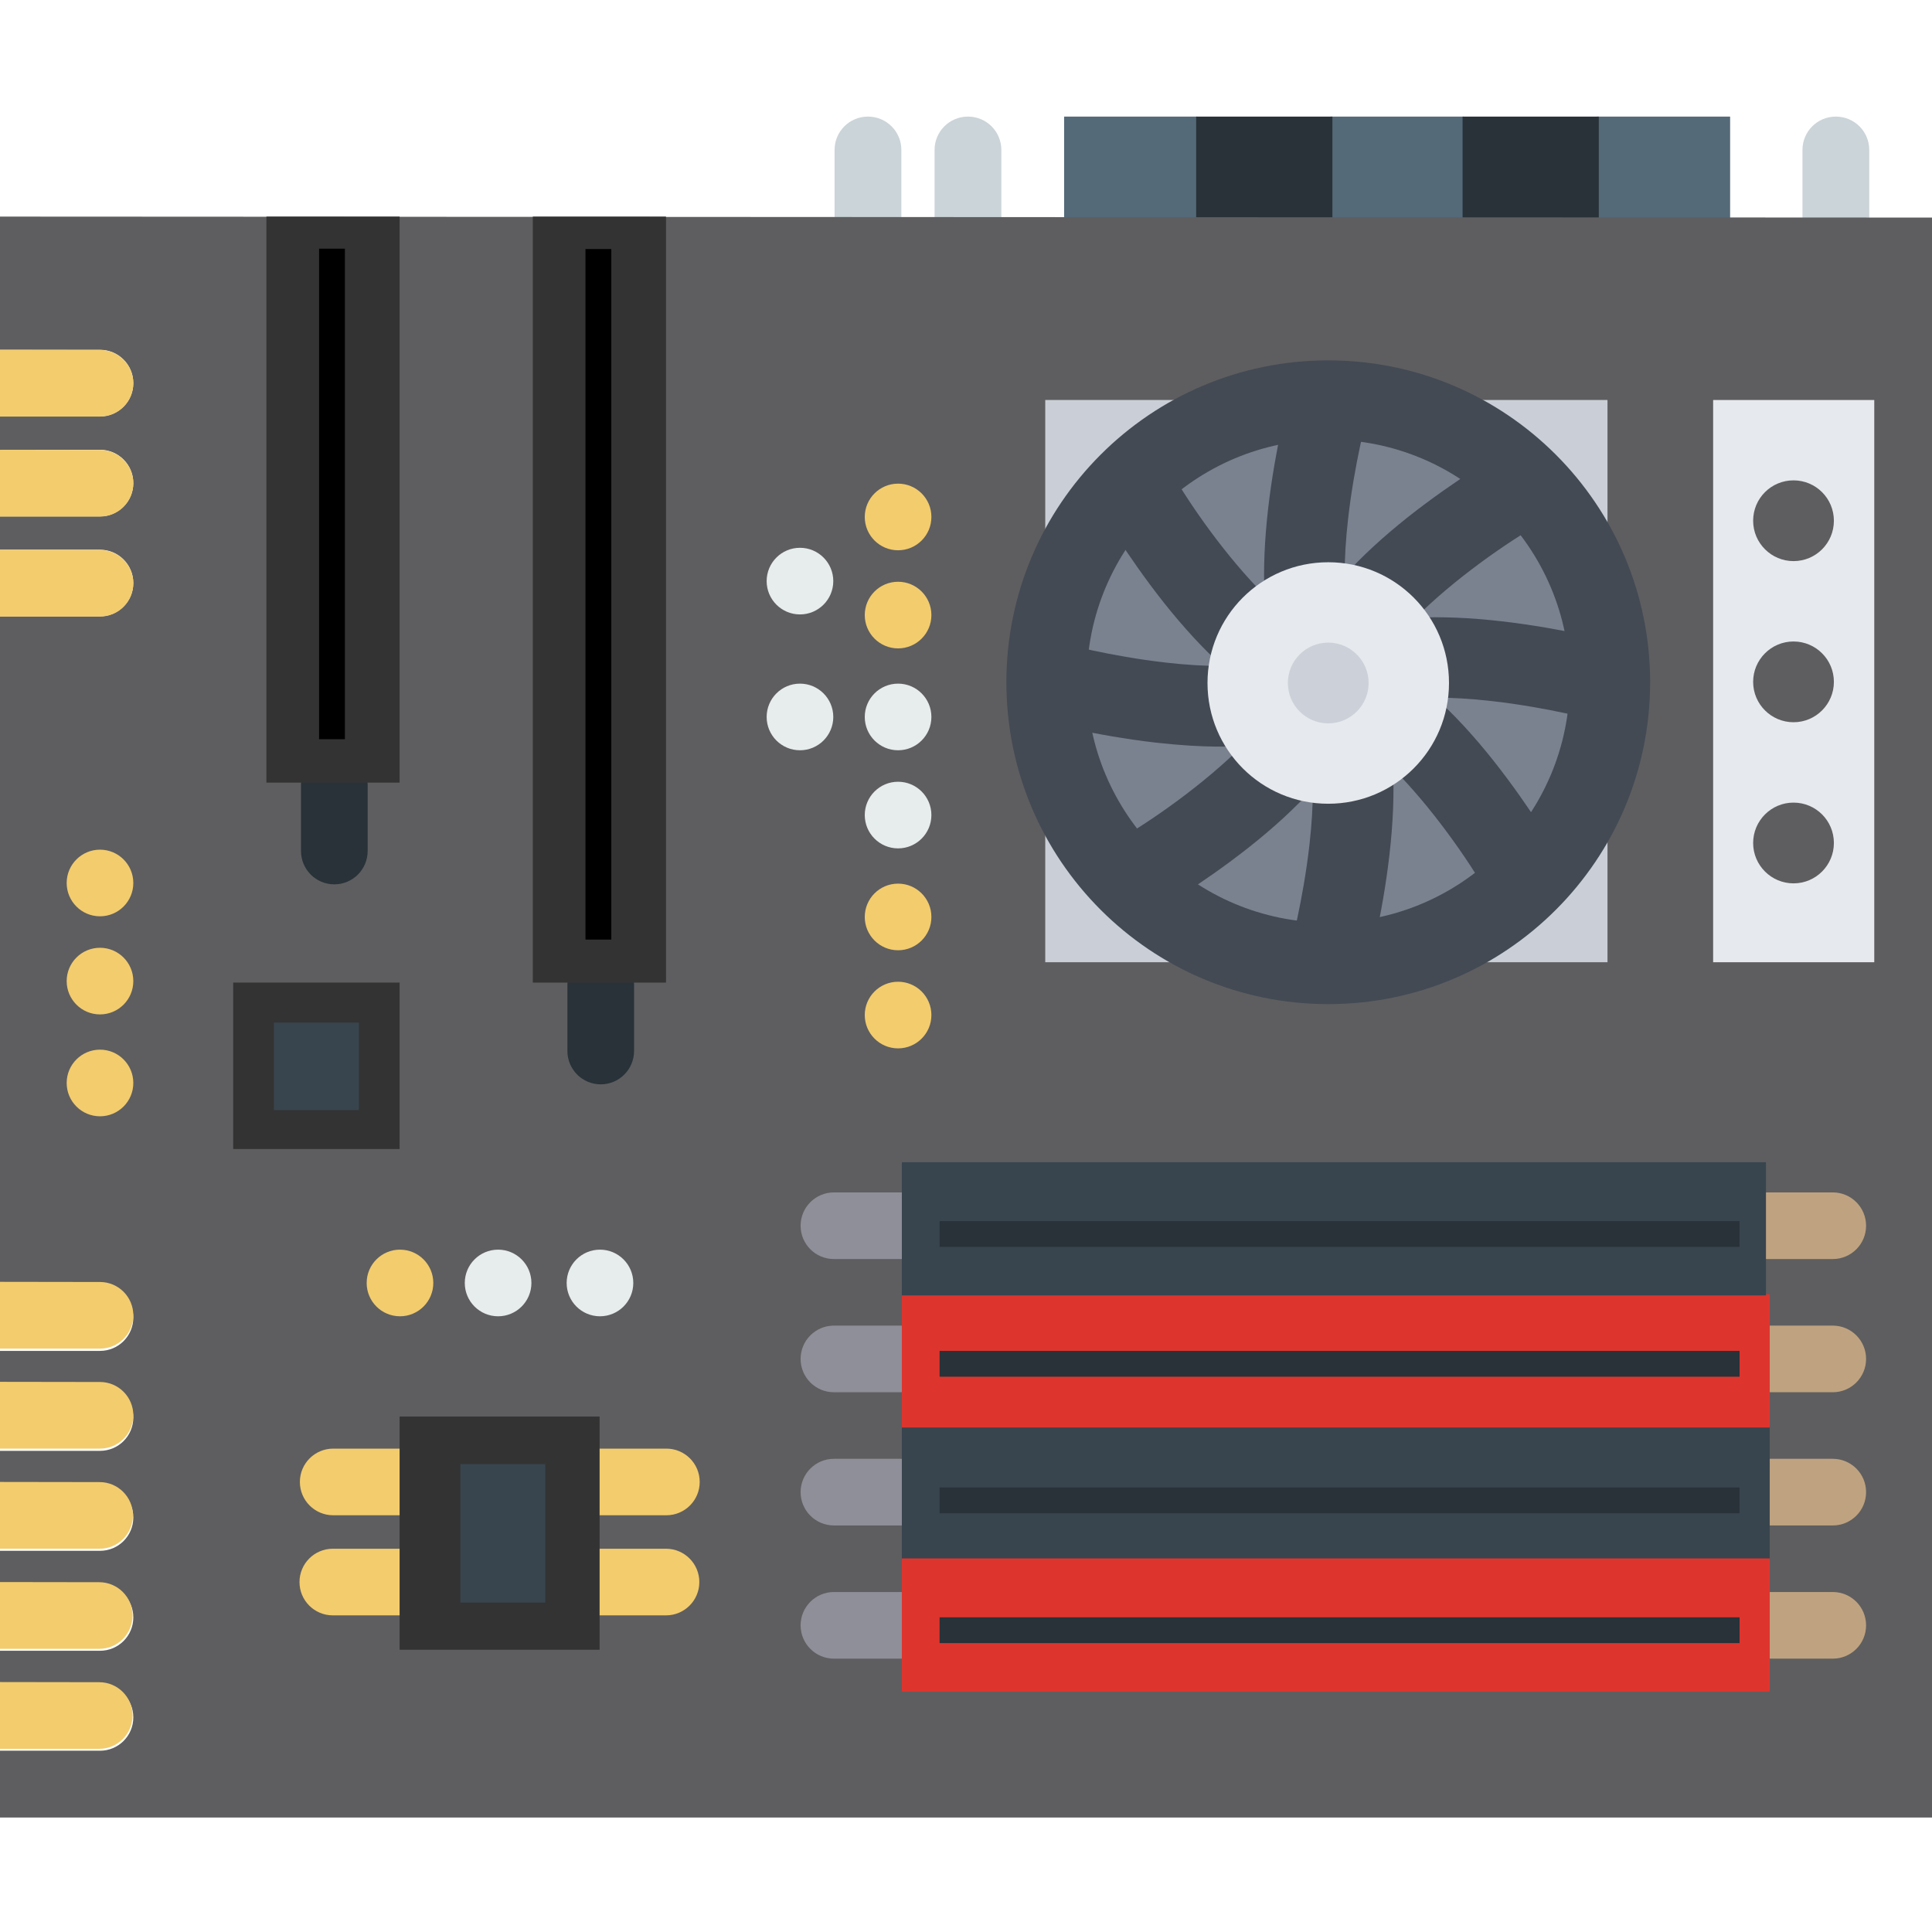
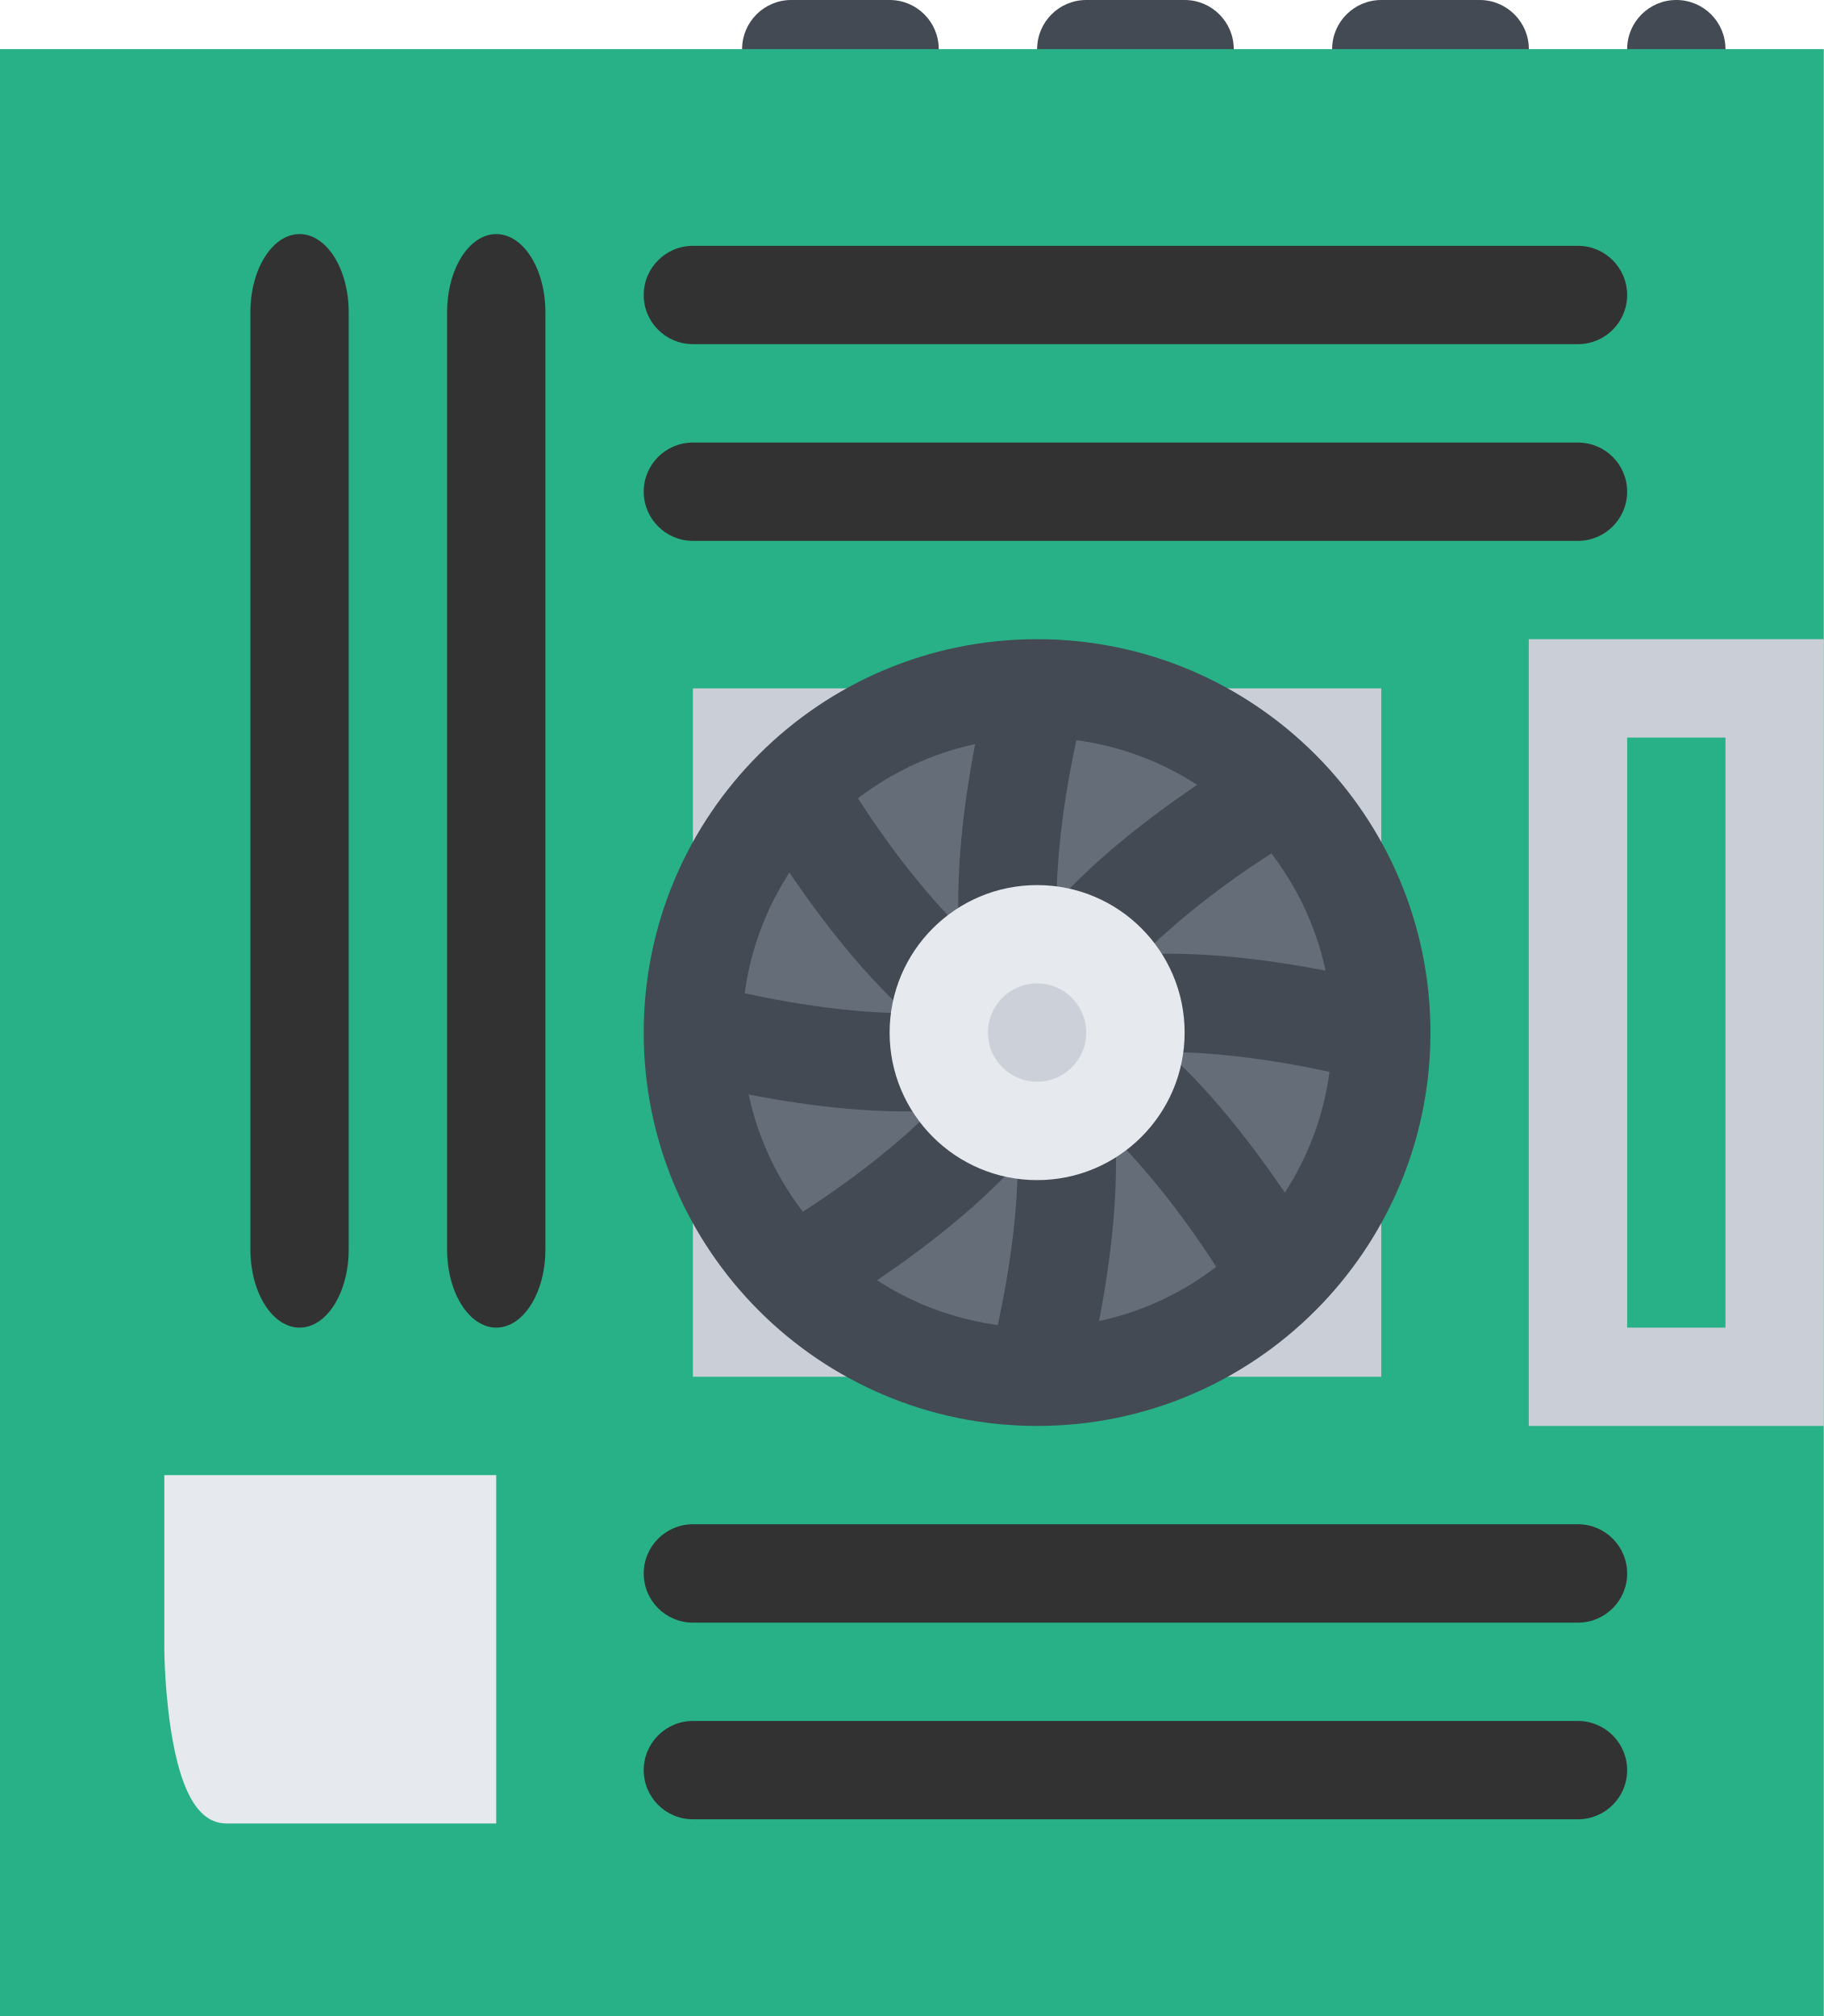
- <svg xmlns="http://www.w3.org/2000/svg" width="512" height="512" version="1.1" viewBox="0 0 512 512">
-   <path d="m230 30.9c-4.87 0-8.83 3.95-8.83 8.83v20.1h17.7v-20.1c0-4.88-3.96-8.83-8.83-8.83zm26.5 0c-4.87 0-8.83 3.95-8.83 8.83v20.1h17.7v-20.1c0-4.88-3.96-8.83-8.83-8.83zm230 0c-4.88 0-8.83 3.95-8.83 8.83v20.1h17.7v-20.1c0-4.88-3.95-8.83-8.83-8.83z" fill="#cbd4d8" />
-   <path d="m282 30.9v29.1h35.3v-29.1zm70.6 0v29.1h35.3v-29.1zm70.6 0v29.1h35.3v-29.1z" fill="#546a79" />
-   <path d="m317 30.9v29.3h36.1v-29.3zm70.6 0v29.3h36.1v-29.3z" fill="#283238" />
-   <path d="m0 57.4v35.3h26.5c4.87 0 8.83 3.95 8.83 8.83s-3.95 8.83-8.83 8.83h-26.5v8.83h26.5c4.87 0 8.83 3.95 8.83 8.83s-3.95 8.83-8.83 8.83h-26.5v8.83h26.5c4.87 0 8.83 3.95 8.83 8.83s-3.95 8.83-8.83 8.83h-26.5v177h26.5c4.87 0 8.83 3.95 8.83 8.83s-3.95 8.83-8.83 8.83h-26.5v8.83h26.5c4.87 0 8.83 3.95 8.83 8.83s-3.95 8.83-8.83 8.83h-26.5v8.83h26.5c4.87 0 8.83 3.95 8.83 8.83s-3.95 8.83-8.83 8.83h-26.5v8.83h26.5c4.87 0 8.83 3.95 8.83 8.83s-3.95 8.83-8.83 8.83h-26.5v8.83h26.5c4.87 0 8.83 3.95 8.83 8.83s-3.95 8.83-8.83 8.83h-26.5v17.7h512v-424z" fill="#5e5e60" />
-   <path d="m0 92.7v17.7h26.5c4.87 0 8.83-3.95 8.83-8.83s-3.96-8.83-8.83-8.83zm0 26.5v17.7h26.5c4.87 0 8.83-3.95 8.83-8.83s-3.96-8.83-8.83-8.83zm0 26.5v17.7h26.5c4.87 0 8.83-3.95 8.83-8.83s-3.96-8.83-8.83-8.83zm0 194v17.7h26.5c4.87 0 8.83-3.95 8.83-8.83s-3.96-8.83-8.83-8.83zm0 26.5v17.7h26.5c4.87 0 8.83-3.95 8.83-8.83s-3.96-8.83-8.83-8.83zm88.3 17.7c-4.87 0-8.83 3.95-8.83 8.83s3.95 8.83 8.83 8.83h17.7c4.87 0 8.83-3.94 8.83-8.83s-3.95-8.83-8.83-8.83zm70.6 0c-4.87 0-8.83 3.95-8.83 8.83s3.96 8.83 8.83 8.83h17.7c4.87 0 8.83-3.94 8.83-8.83s-3.96-8.83-8.83-8.83zm-159 8.83v17.7h26.5c4.87 0 8.83-3.95 8.83-8.83s-3.96-8.83-8.83-8.83zm88.3 17.7c-4.87 0-8.83 3.95-8.83 8.83s3.95 8.83 8.83 8.83h17.7c4.87 0 8.83-3.95 8.83-8.83s-3.95-8.83-8.83-8.83zm70.6 0c-4.87 0-8.83 3.95-8.83 8.83s3.96 8.83 8.83 8.83h17.7c4.87 0 8.83-3.95 8.83-8.83s-3.96-8.83-8.83-8.83zm-159 8.83v17.7h26.5c4.87 0 8.83-3.94 8.83-8.83 0-4.88-3.96-8.83-8.83-8.83zm0 26.5v17.7h26.5c4.87 0 8.83-3.95 8.83-8.83s-3.96-8.83-8.83-8.83z" fill="#f3cc6d" />
-   <circle cx="238" cy="216" r="8.83" fill="#e7eced" />
-   <circle cx="238" cy="243" r="8.83" fill="#f3cc6d" />
-   <circle cx="238" cy="269" r="8.83" fill="#f3cc6d" />
-   <circle cx="238" cy="137" r="8.83" fill="#f3cc6d" />
-   <circle cx="212" cy="154" r="8.83" fill="#e7eced" />
-   <circle cx="212" cy="190" r="8.83" fill="#e7eced" />
-   <circle cx="159" cy="340" r="8.83" fill="#e7eced" />
-   <circle cx="132" cy="340" r="8.83" fill="#e7eced" />
-   <circle cx="106" cy="340" r="8.83" fill="#f3cc6d" />
-   <circle cx="26.5" cy="234" r="8.83" fill="#f3cc6d" />
-   <circle cx="26.5" cy="260" r="8.83" fill="#f3cc6d" />
-   <circle cx="26.5" cy="287" r="8.83" fill="#f3cc6d" />
-   <circle cx="238" cy="163" r="8.83" fill="#f3cc6d" />
-   <circle cx="238" cy="190" r="8.83" fill="#e7eced" />
-   <path d="m468 316c-4.88 0-8.83 3.95-8.83 8.83s3.95 8.83 8.83 8.83h17.7c4.88 0 8.83-3.95 8.83-8.83s-3.95-8.83-8.83-8.83zm0 35.3c-4.88 0-8.83 3.95-8.83 8.83s3.95 8.83 8.83 8.83h17.7c4.88 0 8.83-3.95 8.83-8.83s-3.95-8.83-8.83-8.83zm0 35.3c-4.88 0-8.83 3.95-8.83 8.83s3.95 8.83 8.83 8.83h17.7c4.88 0 8.83-3.94 8.83-8.83s-3.95-8.83-8.83-8.83zm0 35.3c-4.88 0-8.83 3.95-8.83 8.83s3.95 8.83 8.83 8.83h17.7c4.88 0 8.83-3.94 8.83-8.83 0-4.88-3.95-8.83-8.83-8.83z" fill="#bfa380" />
-   <path d="m221 316c-4.87 0-8.83 3.95-8.83 8.83s3.95 8.83 8.83 8.83h17.7c4.87 0 8.83-3.95 8.83-8.83s-3.96-8.83-8.83-8.83zm0 35.3c-4.87 0-8.83 3.95-8.83 8.83s3.95 8.83 8.83 8.83h17.7c4.87 0 8.83-3.95 8.83-8.83s-3.96-8.83-8.83-8.83zm0 35.3c-4.87 0-8.83 3.95-8.83 8.83s3.95 8.83 8.83 8.83h17.7c4.87 0 8.83-3.94 8.83-8.83s-3.96-8.83-8.83-8.83zm0 35.3c-4.87 0-8.83 3.95-8.83 8.83s3.95 8.83 8.83 8.83h17.7c4.87 0 8.83-3.94 8.83-8.83 0-4.88-3.96-8.83-8.83-8.83z" fill="#8f8f99" />
-   <path d="m88.6 199c-4.87 0-8.83 3.95-8.83 8.83v17.7c0 4.88 3.95 8.83 8.83 8.83 4.87 0 8.83-3.95 8.83-8.83v-17.7c0-4.88-3.96-8.83-8.83-8.83zm70.6 53c-4.87 0-8.83 3.95-8.83 8.83v17.7c0 4.88 3.96 8.83 8.83 8.83 4.87 0 8.83-3.95 8.83-8.83v-17.7c0-4.88-3.96-8.83-8.83-8.83z" fill="#283238" />
-   <path d="m70.6 57.4v150h35.3v-150zm70.6 0v203h35.3v-203zm-79.4 203v44.1h44.1v-44.1zm44.1 115v61.8h53v-61.8z" fill="#333" />
-   <rect x="239" y="378" width="230" height="35.3" fill="#38454f" />
-   <rect x="239" y="343" width="230" height="35.3" fill="#dd352e" />
-   <rect x="239" y="413" width="230" height="35.3" fill="#dd352e" />
-   <rect x="239" y="308" width="229" height="35.3" fill="#38454f" />
-   <rect x="72.6" y="271" width="22.5" height="23.2" fill="#38454f" />
-   <rect x="122" y="388" width="22.5" height="36.7" fill="#38454f" />
-   <path d="m461 358h-212v6.84h212zm0 70.6h-212v6.84h212zm0-105h-212v6.84h212zm0 70.6h-212v6.84h212z" fill="#283238" />
-   <rect x="277" y="106" width="149" height="149" fill="#cacfd7" />
-   <path d="m352 256c-41.2 0-74.7-33.5-74.7-74.7s33.5-74.7 74.7-74.7 74.7 33.5 74.7 74.7-33.5 74.7-74.7 74.7z" fill="#7a8290" />
-   <path d="m423 191 5.64-20.6c-0.578-0.156-14.2-3.86-30.7-5.75-8.39-0.969-16-1.27-22.8-0.938 9.86-9.86 23.6-19.7 34.4-25.8l-10.6-18.5c-0.516 0.297-12.8 7.33-25.8 17.6-6.62 5.27-12.2 10.4-16.8 15.5 0-4.52 0.297-9.52 0.906-14.9 1.66-14.8 5.08-27.4 5.16-27.8l-20.6-5.62c-0.156 0.562-3.86 14.2-5.75 30.7-0.953 8.39-1.27 16-0.938 22.8-9.86-9.84-19.7-23.6-25.8-34.4l-18.5 10.6c0.297 0.516 7.33 12.8 17.6 25.8 5.27 6.62 10.4 12.2 15.5 16.8-4.52 0.016-9.52-0.281-14.9-0.891-14.9-1.69-27.6-5.14-27.8-5.17h0.016l-5.64 20.6c0.562 0.156 14.2 3.88 30.7 5.77 6.22 0.703 12 1.06 17.4 1.06 1.86 0 3.67-0.047 5.42-0.125-9.86 9.84-23.6 19.7-34.4 25.8l10.6 18.5c0.516-0.297 12.8-7.33 25.8-17.6 6.62-5.25 12.2-10.4 16.8-15.5 0.016 4.52-0.281 9.5-0.891 14.9-1.69 14.9-5.12 27.6-5.17 27.7l20.6 5.64c0.156-0.578 3.88-14.2 5.77-30.7 0.953-8.39 1.27-16 0.938-22.8 9.84 9.86 19.7 23.6 25.8 34.4l18.5-10.6c-0.297-0.516-7.33-12.8-17.6-25.8-5.25-6.62-10.4-12.2-15.5-16.8 4.52 0 9.5 0.297 14.9 0.906 14.9 1.67 27.6 5.12 27.7 5.16z" fill="#434a54" />
-   <path d="m352 202c-11.8 0-21.3-9.56-21.3-21.3s9.58-21.3 21.3-21.3 21.3 9.58 21.3 21.3-9.56 21.3-21.3 21.3z" fill="#ccd1d9" />
-   <path d="m352 149c-17.7 0-32 14.3-32 32s14.3 32 32 32 32-14.3 32-32-14.3-32-32-32zm0 42.7c-5.89 0-10.7-4.78-10.7-10.7 0-5.89 4.78-10.7 10.7-10.7 5.88 0 10.7 4.78 10.7 10.7 0 5.88-4.78 10.7-10.7 10.7z" fill="#e6e9ed" />
-   <path d="m352 95.5c-47.1 0-85.3 38.2-85.3 85.3s38.2 85.3 85.3 85.3 85.3-38.2 85.3-85.3-38.2-85.3-85.3-85.3zm0 149c-35.3 0-64-28.7-64-64s28.7-64 64-64 64 28.7 64 64-28.7 64-64 64z" fill="#434a54" />
-   <path d="m454 106v149h42.7v-149zm21.3 21.3c5.91 0 10.7 4.78 10.7 10.7s-4.77 10.7-10.7 10.7c-5.88 0-10.7-4.78-10.7-10.7s4.78-10.7 10.7-10.7zm0 42.7c5.91 0 10.7 4.78 10.7 10.7 0 5.89-4.77 10.7-10.7 10.7-5.88 0-10.7-4.77-10.7-10.7 0-5.89 4.78-10.7 10.7-10.7zm0 42.7c5.91 0 10.7 4.77 10.7 10.7 0 5.89-4.77 10.7-10.7 10.7-5.88 0-10.7-4.78-10.7-10.7 0-5.89 4.78-10.7 10.7-10.7z" fill="#e6e9ed" />
-   <path d="m162 249v-183h-6.84v183zm-70.6-53.1v-130h-6.84v130z" />
+ <svg xmlns="http://www.w3.org/2000/svg" version="1.1" id="Layer_1" width="395.647" height="437.328" viewBox="0 0 395.647 437.328" enable-background="new 0 0 512 512" xml:space="preserve">
+   <defs id="defs104">
+ 	
+ 	
+ 	
+ 	
+ 	
+ 	
+ 	
+ 	
+ 	
+ 	
+ 	
+ 	
+ 	
+ 	
+ 	
+ 	
+ 	
+ 	
+ 	
+ 	
+ 	
+ 	
+ 	
+ 	
+ 	
+ 	
+ 	
+ 	
+ 	
+ 	
+ 	
+ 
+ 		
+ 		
+ 		
+ 	
+ 		
+ 	
+ 		
+ 		
+ 		
+ 		
+ 	
+ 		
+ 		
+ 	
+ 		
+ 		
+ 	</defs>
+   <g id="g14" transform="translate(-116.3525,-26.672)">
+     <path fill="#434a54" d="m 480,26.672 c -5.875,0 -10.656,4.766 -10.656,10.656 0,5.89 4.781,10.672 10.656,10.672 5.906,0 10.672,-4.781 10.672,-10.672 0,-5.891 -4.766,-10.656 -10.672,-10.656 z" id="path6" />
+     <path fill="#434a54" d="M 309.344,26.672 H 288 c -5.875,0 -10.656,4.766 -10.656,10.656 0,5.89 4.781,10.672 10.656,10.672 h 21.344 C 315.234,48 320,43.219 320,37.328 320,31.437 315.234,26.672 309.344,26.672 Z" id="path8" />
+     <path fill="#434a54" d="M 373.344,26.672 H 352 c -5.875,0 -10.656,4.766 -10.656,10.656 0,5.89 4.781,10.672 10.656,10.672 h 21.344 C 379.234,48 384,43.219 384,37.328 384,31.437 379.234,26.672 373.344,26.672 Z" id="path10" />
+     <path fill="#434a54" d="m 437.344,26.672 h -21.328 c -5.891,0 -10.672,4.766 -10.672,10.656 0,5.89 4.781,10.672 10.672,10.672 h 21.328 c 5.891,0 10.672,-4.781 10.672,-10.672 0,-5.891 -4.782,-10.656 -10.672,-10.656 z" id="path12" />
+   </g>
+   <rect y="10.656" fill="#5d9cec" width="395.647" height="426.672" id="rect16" x="0" style="fill:#28b186;fill-opacity:1;stroke-width:0.879" />
+   <path fill="#e6e9ed" d="m 49.148,395.564 c -5.603,0 -9.4,-5.756 -11.609,-17.599 -1.833,-9.777 -1.892,-20.145 -1.892,-20.256 V 320 h 72 v 75.564 z" id="path24" style="stroke-width:0.706" />
+   <path fill="#434a54" d="m 107.647,50.779 c -5.875,0 -10.656,7.594 -10.656,16.952 v 203.318 0 c 0,9.357 4.781,16.952 10.656,16.952 5.906,0 10.672,-7.594 10.672,-16.952 v 0 -203.318 c 0,-9.357 -4.766,-16.952 -10.672,-16.952 z" id="path32" style="fill:#323232;fill-opacity:1;stroke-width:1.26" />
+   <path fill="#434a54" d="m 64.991,50.779 c -5.891,0 -10.672,7.594 -10.672,16.952 v 203.318 0 c 0,9.357 4.781,16.952 10.672,16.952 5.891,0 10.656,-7.594 10.656,-16.952 v 0 -203.318 c 0,-9.357 -4.766,-16.952 -10.656,-16.952 z" id="path34" style="fill:#323232;fill-opacity:1;stroke-width:1.26" />
+   <path fill="#434a54" d="m 342.319,373.328 v 0 h -192 v 0 c -5.891,0 -10.672,4.781 -10.672,10.672 0,5.891 4.781,10.656 10.672,10.656 v 0 h 192 v 0 c 5.891,0 10.672,-4.766 10.672,-10.656 0,-5.89 -4.782,-10.672 -10.672,-10.672 z" id="path38" style="fill:#323232;fill-opacity:1" />
+   <path fill="#434a54" d="m 150.319,352 v 0 h 192 v 0 c 5.891,0 10.672,-4.781 10.672,-10.672 0,-5.891 -4.781,-10.672 -10.672,-10.672 v 0 h -192 v 0 c -5.891,0 -10.672,4.781 -10.672,10.672 0,5.891 4.781,10.672 10.672,10.672 z" id="path40" style="fill:#323232;fill-opacity:1" />
+   <path fill="#434a54" d="m 342.319,96 v 0 h -192 v 0 c -5.891,0 -10.672,4.766 -10.672,10.656 0,5.89 4.781,10.672 10.672,10.672 v 0 h 192 v 0 c 5.891,0 10.672,-4.781 10.672,-10.672 0,-5.891 -4.782,-10.656 -10.672,-10.656 z" id="path44" style="fill:#323232;fill-opacity:1" />
+   <path fill="#434a54" d="m 150.319,74.656 v 0 h 192 v 0 c 5.891,0 10.672,-4.766 10.672,-10.656 0,-5.89 -4.782,-10.672 -10.672,-10.672 v 0 h -192 v 0 c -5.891,0 -10.672,4.781 -10.672,10.672 0,5.891 4.781,10.656 10.672,10.656 z" id="path46" style="fill:#323232;fill-opacity:1" />
+   <path fill="#cacfd7" d="m 331.647,138.656 v 170.672 h 64 V 138.656 Z M 374.319,288 h -21.328 V 160 h 21.328 z" id="path52" style="fill:#cacfd7;fill-opacity:1;stroke-width:1;stroke-miterlimit:4;stroke-dasharray:none" />
+   <g id="g80" transform="translate(-116.3525,-26.672)">
+     <rect x="266.672" y="176" fill="#cacfd7" width="149.328" height="149.328" id="rect78" />
+   </g>
+   <path fill="#656d78" d="m 224.991,298.656 c -41.172,0 -74.672,-33.484 -74.672,-74.656 0,-41.172 33.5,-74.672 74.672,-74.672 41.172,0 74.656,33.5 74.656,74.672 0,41.172 -33.484,74.656 -74.656,74.656 z" id="path90" />
+   <path fill="#434a54" d="m 295.835,234.281 5.641,-20.578 c -0.578,-0.156 -14.234,-3.859 -30.688,-5.75 -8.391,-0.969 -16,-1.266 -22.812,-0.938 9.859,-9.859 23.625,-19.703 34.391,-25.844 l -10.562,-18.531 c -0.516,0.297 -12.797,7.328 -25.781,17.625 -6.625,5.266 -12.219,10.438 -16.812,15.5 0,-4.516 0.297,-9.516 0.906,-14.875 1.656,-14.766 5.078,-27.422 5.156,-27.75 v 0 l -10.283,-2.812 -10.297,-2.812 c -0.156,0.562 -3.859,14.219 -5.75,30.688 -0.953,8.391 -1.266,16 -0.938,22.797 -9.859,-9.844 -19.703,-23.625 -25.844,-34.375 l -18.531,10.562 c 0.297,0.516 7.328,12.797 17.625,25.766 5.266,6.625 10.438,12.234 15.5,16.812 -4.516,0.016 -9.516,-0.281 -14.875,-0.891 -14.875,-1.688 -27.625,-5.141 -27.75,-5.172 l -2.812,10.297 2.828,-10.297 -5.641,20.578 c 0.562,0.156 14.219,3.875 30.688,5.766 6.219,0.703 12.016,1.062 17.375,1.062 1.859,0 3.672,-0.047 5.422,-0.125 -9.859,9.844 -23.625,19.688 -34.375,25.844 l 5.281,9.266 5.281,9.266 c 0.516,-0.297 12.797,-7.328 25.766,-17.641 6.625,-5.25 12.234,-10.422 16.812,-15.484 0.016,4.516 -0.281,9.5 -0.891,14.875 -1.688,14.859 -5.125,27.609 -5.172,27.734 l 20.578,5.641 c 0.156,-0.578 3.875,-14.234 5.766,-30.688 0.953,-8.391 1.266,-16 0.938,-22.812 9.844,9.859 19.688,23.625 25.828,34.375 l 18.547,-10.562 c -0.297,-0.516 -7.328,-12.797 -17.641,-25.766 -5.25,-6.625 -10.422,-12.219 -15.484,-16.812 4.516,0 9.5,0.297 14.875,0.906 14.875,1.671 27.609,5.124 27.735,5.155 z" id="path92" />
+   <path fill="#ccd1d9" d="m 224.991,245.328 c -11.766,0 -21.344,-9.562 -21.344,-21.328 0,-11.766 9.578,-21.344 21.344,-21.344 11.766,0 21.328,9.578 21.328,21.344 0,11.766 -9.563,21.328 -21.328,21.328 z" id="path94" />
+   <path fill="#e6e9ed" d="m 224.991,192 c -17.672,0 -32,14.328 -32,32 0,17.672 14.328,32 32,32 17.672,0 32,-14.328 32,-32 0,-17.672 -14.328,-32 -32,-32 z m 0,42.656 c -5.891,0 -10.672,-4.781 -10.672,-10.656 0,-5.891 4.781,-10.672 10.672,-10.672 5.875,0 10.656,4.781 10.656,10.672 0,5.875 -4.781,10.656 -10.656,10.656 z" id="path96" />
+   <path fill="#434a54" d="m 224.991,138.656 c -47.125,0 -85.344,38.203 -85.344,85.344 0,47.125 38.219,85.328 85.344,85.328 47.125,0 85.328,-38.203 85.328,-85.328 0,-47.141 -38.203,-85.344 -85.328,-85.344 z m 0,149.344 c -35.297,0 -64,-28.719 -64,-64 0,-35.297 28.703,-64 64,-64 35.281,0 64,28.703 64,64 0,35.281 -28.719,64 -64,64 z" id="path98" />
</svg>
